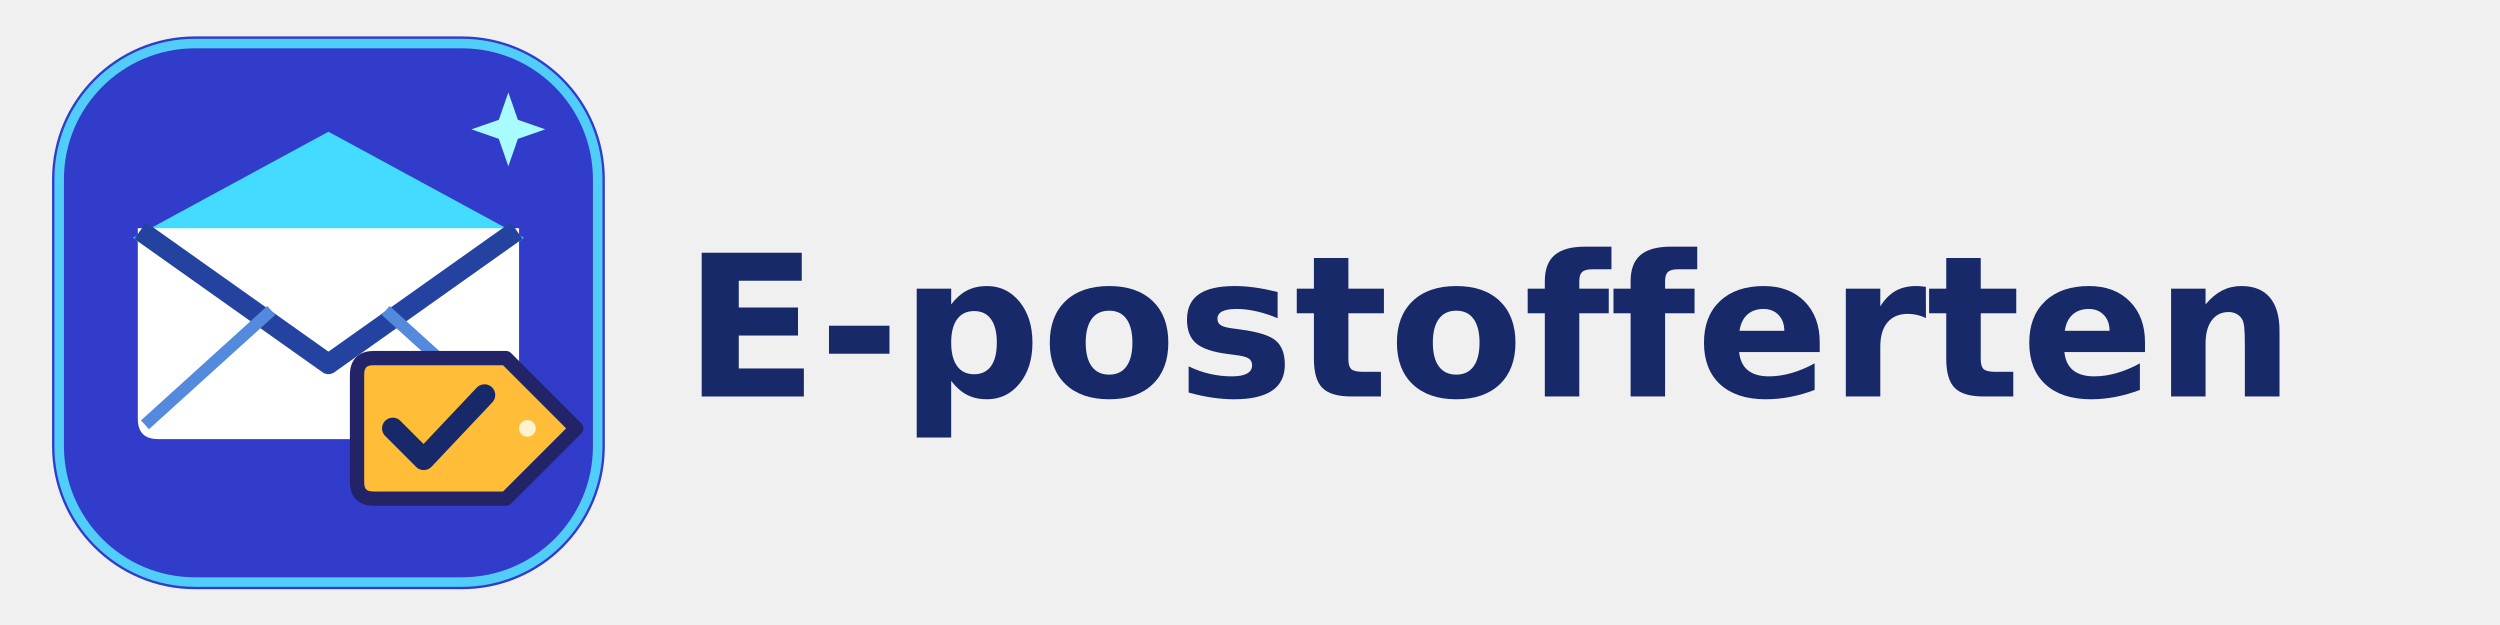
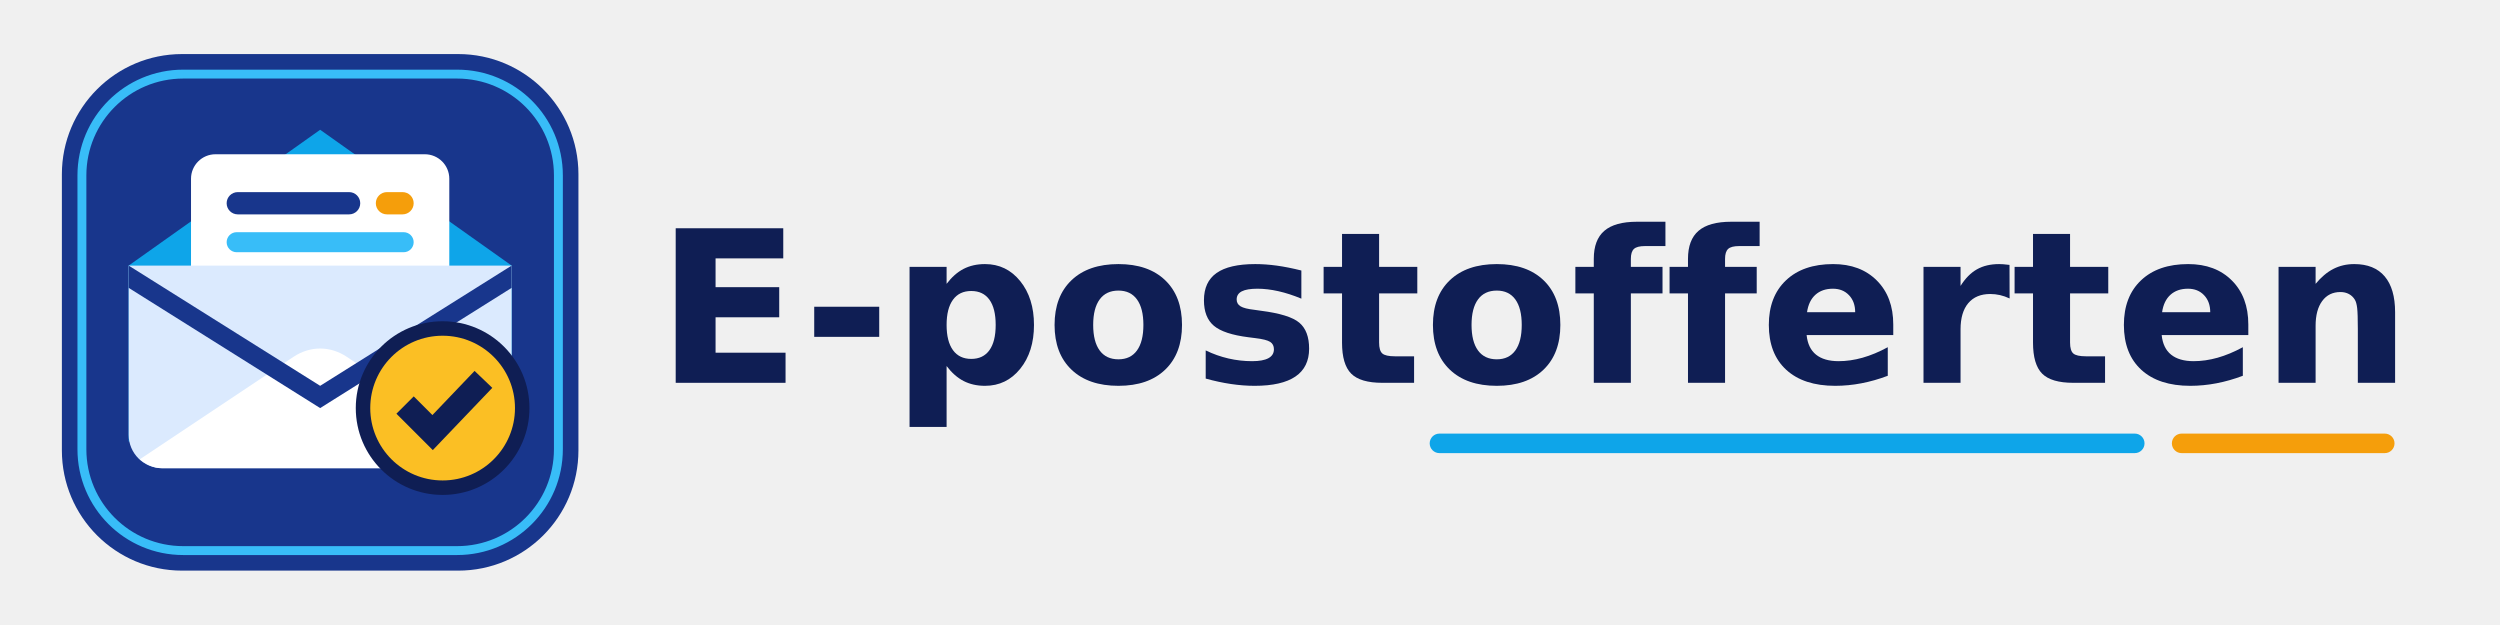
<svg xmlns="http://www.w3.org/2000/svg" width="180mm" height="45mm" viewBox="0 0 1280 320" role="img">
-   <g transform="translate(12 4) scale(.61)">
-     <rect x="24" y="24" width="464" height="464" rx="120" fill="#313CCB" />
-     <rect x="30" y="30" width="452" height="452" rx="114" fill="none" stroke="#51CDFA" stroke-width="8" />
-     <path d="M92 193 256 104 420 193 256 320Z" fill="#43DBFF" />
-     <path d="M96 185H416V345Q416 362 399 362H113Q96 362 96 345Z" fill="#FFFFFF" />
-     <path d="M98 187 256 299 414 187" fill="none" stroke="#2443A1" stroke-width="17" stroke-linejoin="round" />
-     <path d="m102 350 106-96m202 96-106-96" fill="none" stroke="#548ADE" stroke-width="10" />
-     <path d="M294 294H405L464 353 405 412H294Q280 412 280 398V308Q280 294 294 294Z" fill="#FFBD38" stroke="#222467" stroke-width="12" stroke-linejoin="round" />
-     <path d="m310 353 26 26 51-54" fill="none" stroke="#182969" stroke-width="18" stroke-linecap="round" stroke-linejoin="round" />
-     <circle cx="423" cy="353" r="7" fill="#FFF3CF" />
-     <path d="m407 71 8 23 23 8-23 8-8 23-8-23-23-8 23-8Z" fill="#A8FBFF" />
+   <g id="lager-symbol">
+     <g id="lager-symbolplatta">
+       <path id="symbol-basplatta" fill="#18368C" d="M 93.24 27.68 H 234.6 C 268.6 27.68 296.16 55.24 296.16 89.24 V 230.6 C 296.16 264.6 268.6 292.16 234.6 292.16 H 93.24 C 59.24 292.16 31.68 264.6 31.68 230.6 V 89.24 C 31.68 55.24 59.24 27.68 93.24 27.68Z" />
+       <path id="symbol-innerkant" fill="#38BDF8" fill-rule="evenodd" d="M 93.81 35.66 H 234.03 C 263.94 35.66 288.18 59.9 288.18 89.81 V 230.03 C 288.18 259.94 263.94 284.18 234.03 284.18 H 93.81 C 63.9 284.18 39.66 259.94 39.66 230.03 V 89.81 C 39.66 59.9 63.9 35.66 93.81 35.66Z M 93.81 40.22 H 234.03 C 261.42 40.22 283.62 62.42 283.62 89.81 V 230.03 C 283.62 257.42 261.42 279.62 234.03 279.62 H 93.81 C 66.42 279.62 44.22 257.42 44.22 230.03 V 89.81 C 44.22 62.42 66.42 40.22 93.81 40.22Z" />
+     </g>
+     <g id="lager-kuvert-bak">
+       <path id="kuvert-bakflik" fill="#0EA5E9" d="M 65.88 135.98 L 163.92 66.44 L 261.96 135.98 V 226.04 H 65.88Z" />
+     </g>
+     <g id="lager-offertblad">
+       <path id="offertblad-ark" fill="#FFFFFF" d="M 110.34 78.98 H 217.5 C 224.43 78.98 230.04 84.59 230.04 91.52 V 190.7 H 97.8 V 91.52 C 97.8 84.59 103.41 78.98 110.34 78.98Z" />
+       <path id="offertblad-rad-1" fill="#18368C" d="M 121.74 98.36 H 178.74 C 181.89 98.36 184.44 100.91 184.44 104.06 V 104.06 C 184.44 107.21 181.89 109.76 178.74 109.76 H 121.74 C 118.59 109.76 116.04 107.21 116.04 104.06 V 104.06 C 116.04 100.91 118.59 98.36 121.74 98.36Z" />
+       <path id="offertblad-prisbricka" fill="#F59E0B" d="M 198.12 98.36 H 206.1 C 209.25 98.36 211.8 100.91 211.8 104.06 V 104.06 C 211.8 107.21 209.25 109.76 206.1 109.76 H 198.12 C 194.97 109.76 192.42 107.21 192.42 104.06 V 104.06 C 192.42 100.91 194.97 98.36 198.12 98.36Z" />
+       <path id="offertblad-rad-2" fill="#38BDF8" d="M 121.17 118.88 H 206.67 C 209.5 118.88 211.8 121.18 211.8 124.01 V 124.01 C 211.8 126.84 209.5 129.14 206.67 129.14 H 121.17 C 118.34 129.14 116.04 126.84 116.04 124.01 V 124.01 C 116.04 121.18 118.34 118.88 121.17 118.88Z" />
+     </g>
+     <g id="lager-kuvert-fram">
+       <path id="kuvert-sidovingar" fill="#DBEAFE" d="M 65.88 135.98 H 261.96 V 222.62 C 261.96 232.06 254.3 239.72 244.86 239.72 H 82.98 C 73.54 239.72 65.88 232.06 65.88 222.62Z" />
+       <path id="kuvert-bottenflik" fill="#FFFFFF" d="M 71.58 235.16 L 150.24 182.72 C 158.79 177.02 169.05 177.02 177.6 182.72 L 256.26 235.16 C 252.84 238.01 248.85 239.72 244.86 239.72 H 82.98 C 78.99 239.72 75 238.01 71.58 235.16Z" />
+       <path id="kuvert-v-fals" fill="#18368C" d="M 65.88 135.98 L 163.92 197.54 L 261.96 135.98 V 147.38 L 163.92 208.94 L 65.88 147.38Z" />
+     </g>
+     <g id="lager-offertsigill">
+       <path id="sigill-kontur" fill="#0F1E54" d="M 226.62 164.48 C 251.18 164.48 271.08 184.38 271.08 208.94 C 271.08 233.5 251.18 253.4 226.62 253.4 C 202.06 253.4 182.16 233.5 182.16 208.94 C 182.16 184.38 202.06 164.48 226.62 164.48Z" />
+       <path id="sigill-guldbricka" fill="#FBBF24" d="M 226.62 171.89 C 247.08 171.89 263.67 188.48 263.67 208.94 C 263.67 229.4 247.08 245.99 226.62 245.99 C 206.16 245.99 189.57 229.4 189.57 208.94 C 189.57 188.48 206.16 171.89 226.62 171.89Z" />
+       <path id="sigill-bock" fill="#0F1E54" d="M 202.96 211.82 L 221.59 230.45 L 252.05 198.58 L 242.98 189.91 L 221.39 212.51 L 211.83 202.95Z" />
+     </g>
  </g>
-   <g fill="#182969" transform="translate(350 203) scale(0.04930082 -0.04930082)">
-     <path transform="translate(0 0)" d="M188 1493H1227V1202H573V924H1188V633H573V291H1249V0H188Z" />
-     <path transform="translate(1399 0)" d="M111 735H739V444H111Z" />
-     <path transform="translate(2249 0)" d="M530 162V-426H172V1120H530V956Q604 1054 694.0 1100.5Q784 1147 901 1147Q1108 1147 1241.0 982.5Q1374 818 1374 559Q1374 300 1241.0 135.5Q1108 -29 901 -29Q784 -29 694.0 17.5Q604 64 530 162ZM768 887Q653 887 591.5 802.5Q530 718 530 559Q530 400 591.5 315.5Q653 231 768 231Q883 231 943.5 315.0Q1004 399 1004 559Q1004 719 943.5 803.0Q883 887 768 887Z" />
-     <path transform="translate(3715 0)" d="M705 891Q586 891 523.5 805.5Q461 720 461 559Q461 398 523.5 312.5Q586 227 705 227Q822 227 884.0 312.5Q946 398 946 559Q946 720 884.0 805.5Q822 891 705 891ZM705 1147Q994 1147 1156.5 991.0Q1319 835 1319 559Q1319 283 1156.5 127.0Q994 -29 705 -29Q415 -29 251.5 127.0Q88 283 88 559Q88 835 251.5 991.0Q415 1147 705 1147Z" />
-     <path transform="translate(5122 0)" d="M1047 1085V813Q932 861 825.0 885.0Q718 909 623 909Q521 909 471.5 883.5Q422 858 422 805Q422 762 459.5 739.0Q497 716 594 705L657 696Q932 661 1027.0 581.0Q1122 501 1122 330Q1122 151 990.0 61.0Q858 -29 596 -29Q485 -29 366.5 -11.5Q248 6 123 41V313Q230 261 342.5 235.0Q455 209 571 209Q676 209 729.0 238.0Q782 267 782 324Q782 372 745.5 395.5Q709 419 600 432L537 440Q298 470 202.0 551.0Q106 632 106 797Q106 975 228.0 1061.0Q350 1147 602 1147Q701 1147 810.0 1132.0Q919 1117 1047 1085Z" />
-     <path transform="translate(6341 0)" d="M563 1438V1120H932V864H563V389Q563 311 594.0 283.5Q625 256 717 256H901V0H594Q382 0 293.5 88.5Q205 177 205 389V864H27V1120H205V1438Z" />
-     <path transform="translate(7320 0)" d="M705 891Q586 891 523.5 805.5Q461 720 461 559Q461 398 523.5 312.5Q586 227 705 227Q822 227 884.0 312.5Q946 398 946 559Q946 720 884.0 805.5Q822 891 705 891ZM705 1147Q994 1147 1156.5 991.0Q1319 835 1319 559Q1319 283 1156.5 127.0Q994 -29 705 -29Q415 -29 251.5 127.0Q88 283 88 559Q88 835 251.5 991.0Q415 1147 705 1147Z" />
-     <path transform="translate(8727 0)" d="M909 1556V1321H711Q635 1321 605.0 1293.5Q575 1266 575 1198V1120H881V864H575V0H217V864H39V1120H217V1198Q217 1381 319.0 1468.5Q421 1556 635 1556Z" />
-     <path transform="translate(9618 0)" d="M909 1556V1321H711Q635 1321 605.0 1293.5Q575 1266 575 1198V1120H881V864H575V0H217V864H39V1120H217V1198Q217 1381 319.0 1468.5Q421 1556 635 1556Z" />
-     <path transform="translate(10509 0)" d="M1290 563V461H453Q466 335 544.0 272.0Q622 209 762 209Q875 209 993.5 242.5Q1112 276 1237 344V68Q1110 20 983.0 -4.5Q856 -29 729 -29Q425 -29 256.5 125.5Q88 280 88 559Q88 833 253.5 990.0Q419 1147 709 1147Q973 1147 1131.5 988.0Q1290 829 1290 563ZM922 682Q922 784 862.5 846.5Q803 909 707 909Q603 909 538.0 850.5Q473 792 457 682Z" />
-     <path transform="translate(11898 0)" d="M1004 815Q957 837 910.5 847.5Q864 858 817 858Q679 858 604.5 769.5Q530 681 530 516V0H172V1120H530V936Q599 1046 688.5 1096.5Q778 1147 903 1147Q921 1147 942.0 1145.5Q963 1144 1003 1139Z" />
-     <path transform="translate(12908 0)" d="M563 1438V1120H932V864H563V389Q563 311 594.0 283.5Q625 256 717 256H901V0H594Q382 0 293.5 88.5Q205 177 205 389V864H27V1120H205V1438Z" />
-     <path transform="translate(13887 0)" d="M1290 563V461H453Q466 335 544.0 272.0Q622 209 762 209Q875 209 993.5 242.5Q1112 276 1237 344V68Q1110 20 983.0 -4.5Q856 -29 729 -29Q425 -29 256.5 125.5Q88 280 88 559Q88 833 253.5 990.0Q419 1147 709 1147Q973 1147 1131.5 988.0Q1290 829 1290 563ZM922 682Q922 784 862.5 846.5Q803 909 707 909Q603 909 538.0 850.5Q473 792 457 682Z" />
-     <path transform="translate(15276 0)" d="M1298 682V0H938V111V522Q938 667 931.5 722.0Q925 777 909 803Q888 838 852.0 857.5Q816 877 770 877Q658 877 594.0 790.5Q530 704 530 551V0H172V1120H530V956Q611 1054 702.0 1100.5Q793 1147 903 1147Q1097 1147 1197.5 1028.0Q1298 909 1298 682Z" />
+   <g id="lager-ordbild">
+     <path id="bokstav-01-E" fill="#0F1E54" d="M 345.96 116.87 H 401.03 V 132.29 H 366.37 V 147.03 H 398.96 V 162.45 H 366.37 V 180.58 H 402.2 V 196 H 345.96Z" />
+     <path id="bokstav-02-hyphen" fill="#0F1E54" d="M 416.88 157.05 H 450.16 V 172.47 H 416.88Z" />
+     <path id="bokstav-03-p" fill="#0F1E54" d="M 484.66 187.41 V 218.58 H 465.69 V 136.64 H 484.66 V 145.33 Q 488.59 140.14 493.36 137.67 Q 498.13 135.21 504.33 135.21 Q 515.3 135.21 522.35 143.93 Q 529.4 152.65 529.4 166.37 Q 529.4 180.1 522.35 188.82 Q 515.3 197.54 504.33 197.54 Q 498.13 197.54 493.36 195.07 Q 488.59 192.61 484.66 187.41Z M 497.28 148.99 Q 491.18 148.99 487.92 153.47 Q 484.66 157.95 484.66 166.37 Q 484.66 174.8 487.92 179.28 Q 491.18 183.76 497.28 183.76 Q 503.37 183.76 506.58 179.31 Q 509.79 174.85 509.79 166.37 Q 509.79 157.89 506.58 153.44 Q 503.37 148.99 497.28 148.99Z" />
+     <path id="bokstav-04-o" fill="#0F1E54" d="M 572.64 148.78 Q 566.34 148.78 563.03 153.31 Q 559.71 157.84 559.71 166.37 Q 559.71 174.91 563.03 179.44 Q 566.34 183.97 572.64 183.97 Q 578.85 183.97 582.13 179.44 Q 585.42 174.91 585.42 166.37 Q 585.42 157.84 582.13 153.31 Q 578.85 148.78 572.64 148.78Z M 572.64 135.21 Q 587.96 135.21 596.57 143.48 Q 605.19 151.75 605.19 166.37 Q 605.19 181 596.57 189.27 Q 587.96 197.54 572.64 197.54 Q 557.27 197.54 548.61 189.27 Q 539.94 181 539.94 166.37 Q 539.94 151.75 548.61 143.48 Q 557.27 135.21 572.64 135.21Z" />
+     <path id="bokstav-05-s" fill="#0F1E54" d="M 666.3 138.5 V 152.91 Q 660.2 150.37 654.53 149.09 Q 648.86 147.82 643.82 147.82 Q 638.42 147.82 635.79 149.17 Q 633.17 150.53 633.17 153.34 Q 633.17 155.61 635.16 156.83 Q 637.15 158.05 642.29 158.63 L 645.63 159.11 Q 660.2 160.97 665.24 165.21 Q 670.27 169.45 670.27 178.51 Q 670.27 188 663.28 192.77 Q 656.28 197.54 642.39 197.54 Q 636.51 197.54 630.23 196.61 Q 623.95 195.68 617.32 193.83 V 179.41 Q 623 182.17 628.96 183.54 Q 634.92 184.92 641.07 184.92 Q 646.63 184.92 649.44 183.39 Q 652.25 181.85 652.25 178.83 Q 652.25 176.28 650.32 175.04 Q 648.38 173.79 642.61 173.1 L 639.27 172.68 Q 626.6 171.09 621.51 166.8 Q 616.42 162.5 616.42 153.76 Q 616.42 144.32 622.89 139.77 Q 629.36 135.21 642.71 135.21 Q 647.96 135.21 653.74 136 Q 659.51 136.8 666.3 138.5Z" />
+     <path id="bokstav-06-t" fill="#0F1E54" d="M 706.1 119.79 V 136.64 H 725.66 V 150.21 H 706.1 V 175.38 Q 706.1 179.52 707.74 180.97 Q 709.38 182.43 714.26 182.43 H 724.01 V 196 H 707.74 Q 696.51 196 691.82 191.31 Q 687.12 186.62 687.12 175.38 V 150.21 H 677.69 V 136.64 H 687.12 V 119.79Z" />
+     <path id="bokstav-07-o" fill="#0F1E54" d="M 766.36 148.78 Q 760.05 148.78 756.74 153.31 Q 753.43 157.84 753.43 166.37 Q 753.43 174.91 756.74 179.44 Q 760.05 183.97 766.36 183.97 Q 772.56 183.97 775.85 179.44 Q 779.13 174.91 779.13 166.37 Q 779.13 157.84 775.85 153.31 Q 772.56 148.78 766.36 148.78Z M 766.36 135.21 Q 781.68 135.21 790.29 143.48 Q 798.9 151.75 798.9 166.37 Q 798.9 181 790.29 189.27 Q 781.68 197.54 766.36 197.54 Q 750.99 197.54 742.32 189.27 Q 733.66 181 733.66 166.37 Q 733.66 151.75 742.32 143.48 Q 750.99 135.21 766.36 135.21Z" />
+     <path id="bokstav-08-f" fill="#0F1E54" d="M 852.7 113.53 V 125.99 H 842.2 Q 838.17 125.99 836.59 127.44 Q 835 128.9 835 132.51 V 136.64 H 851.21 V 150.21 H 835 V 196 H 816.02 V 150.21 H 806.59 V 136.64 H 816.02 V 132.51 Q 816.02 122.81 821.43 118.17 Q 826.83 113.53 838.17 113.53Z" />
+     <path id="bokstav-09-f" fill="#0F1E54" d="M 900.93 113.53 V 125.99 H 890.43 Q 886.4 125.99 884.82 127.44 Q 883.23 128.9 883.23 132.51 V 136.64 H 899.44 V 150.21 H 883.23 V 196 H 864.25 V 150.21 H 854.82 V 136.64 H 864.25 V 132.51 Q 864.25 122.81 869.66 118.17 Q 875.06 113.53 886.4 113.53Z" />
+     <path id="bokstav-10-e" fill="#0F1E54" d="M 969.35 166.16 V 171.57 H 924.99 Q 925.68 178.25 929.81 181.58 Q 933.95 184.92 941.37 184.92 Q 947.36 184.92 953.64 183.15 Q 959.92 181.37 966.54 177.77 V 192.4 Q 959.81 194.94 953.08 196.24 Q 946.35 197.54 939.62 197.54 Q 923.5 197.54 914.57 189.35 Q 905.64 181.16 905.64 166.37 Q 905.64 151.85 914.42 143.53 Q 923.19 135.21 938.56 135.21 Q 952.55 135.21 960.95 143.64 Q 969.35 152.06 969.35 166.16Z M 949.85 159.85 Q 949.85 154.45 946.69 151.14 Q 943.54 147.82 938.45 147.82 Q 932.94 147.82 929.49 150.92 Q 926.05 154.02 925.2 159.85Z" />
+     <path id="bokstav-11-r" fill="#0F1E54" d="M 1028.92 152.81 Q 1026.43 151.64 1023.97 151.08 Q 1021.5 150.53 1019.01 150.53 Q 1011.7 150.53 1007.75 155.22 Q 1003.8 159.91 1003.8 168.65 V 196 H 984.83 V 136.64 H 1003.8 V 146.39 Q 1007.46 140.56 1012.2 137.89 Q 1016.94 135.21 1023.57 135.21 Q 1024.52 135.21 1025.64 135.29 Q 1026.75 135.37 1028.87 135.63Z" />
+     <path id="bokstav-12-t" fill="#0F1E54" d="M 1059.87 119.79 V 136.64 H 1079.43 V 150.21 H 1059.87 V 175.38 Q 1059.87 179.52 1061.52 180.97 Q 1063.16 182.43 1068.04 182.43 H 1077.79 V 196 H 1061.52 Q 1050.28 196 1045.59 191.31 Q 1040.9 186.62 1040.9 175.38 V 150.21 H 1031.47 V 136.64 H 1040.9 V 119.79Z" />
+     <path id="bokstav-13-e" fill="#0F1E54" d="M 1151.14 166.16 V 171.57 H 1106.78 Q 1107.47 178.25 1111.6 181.58 Q 1115.74 184.92 1123.16 184.92 Q 1129.14 184.92 1135.43 183.15 Q 1141.71 181.37 1148.33 177.77 V 192.4 Q 1141.6 194.94 1134.87 196.24 Q 1128.14 197.54 1121.41 197.54 Q 1105.3 197.54 1096.36 189.35 Q 1087.43 181.16 1087.43 166.37 Q 1087.43 151.85 1096.21 143.53 Q 1104.98 135.21 1120.35 135.21 Q 1134.34 135.21 1142.74 143.64 Q 1151.14 152.06 1151.14 166.16Z M 1131.64 159.85 Q 1131.64 154.45 1128.48 151.14 Q 1125.33 147.82 1120.24 147.82 Q 1114.73 147.82 1111.28 150.92 Q 1107.84 154.02 1106.99 159.85Z" />
+     <path id="bokstav-14-n" fill="#0F1E54" d="M 1226.29 159.85 V 196 H 1207.21 V 190.12 V 168.33 Q 1207.21 160.65 1206.87 157.73 Q 1206.53 154.82 1205.68 153.44 Q 1204.56 151.59 1202.66 150.55 Q 1200.75 149.52 1198.31 149.52 Q 1192.37 149.52 1188.98 154.1 Q 1185.59 158.69 1185.59 166.8 V 196 H 1166.62 V 136.64 H 1185.59 V 145.33 Q 1189.88 140.14 1194.71 137.67 Q 1199.53 135.21 1205.36 135.21 Q 1215.64 135.21 1220.97 141.52 Q 1226.29 147.82 1226.29 159.85Z" />
+   </g>
+   <g id="lager-accentlinje">
+     <path id="accent-primar" fill="#0EA5E9" d="M737 222H1093C1095.76 222 1098 224.24 1098 227V227C1098 229.76 1095.76 232 1093 232H737C734.24 232 732 229.76 732 227V227C732 224.24 734.24 222 737 222Z" />
+     <path id="accent-guld" fill="#F59E0B" d="M1117 222H1221C1223.76 222 1226 224.24 1226 227V227C1226 229.76 1223.76 232 1221 232H1117C1114.24 232 1112 229.76 1112 227V227C1112 224.24 1114.24 222 1117 222Z" />
  </g>
</svg>
